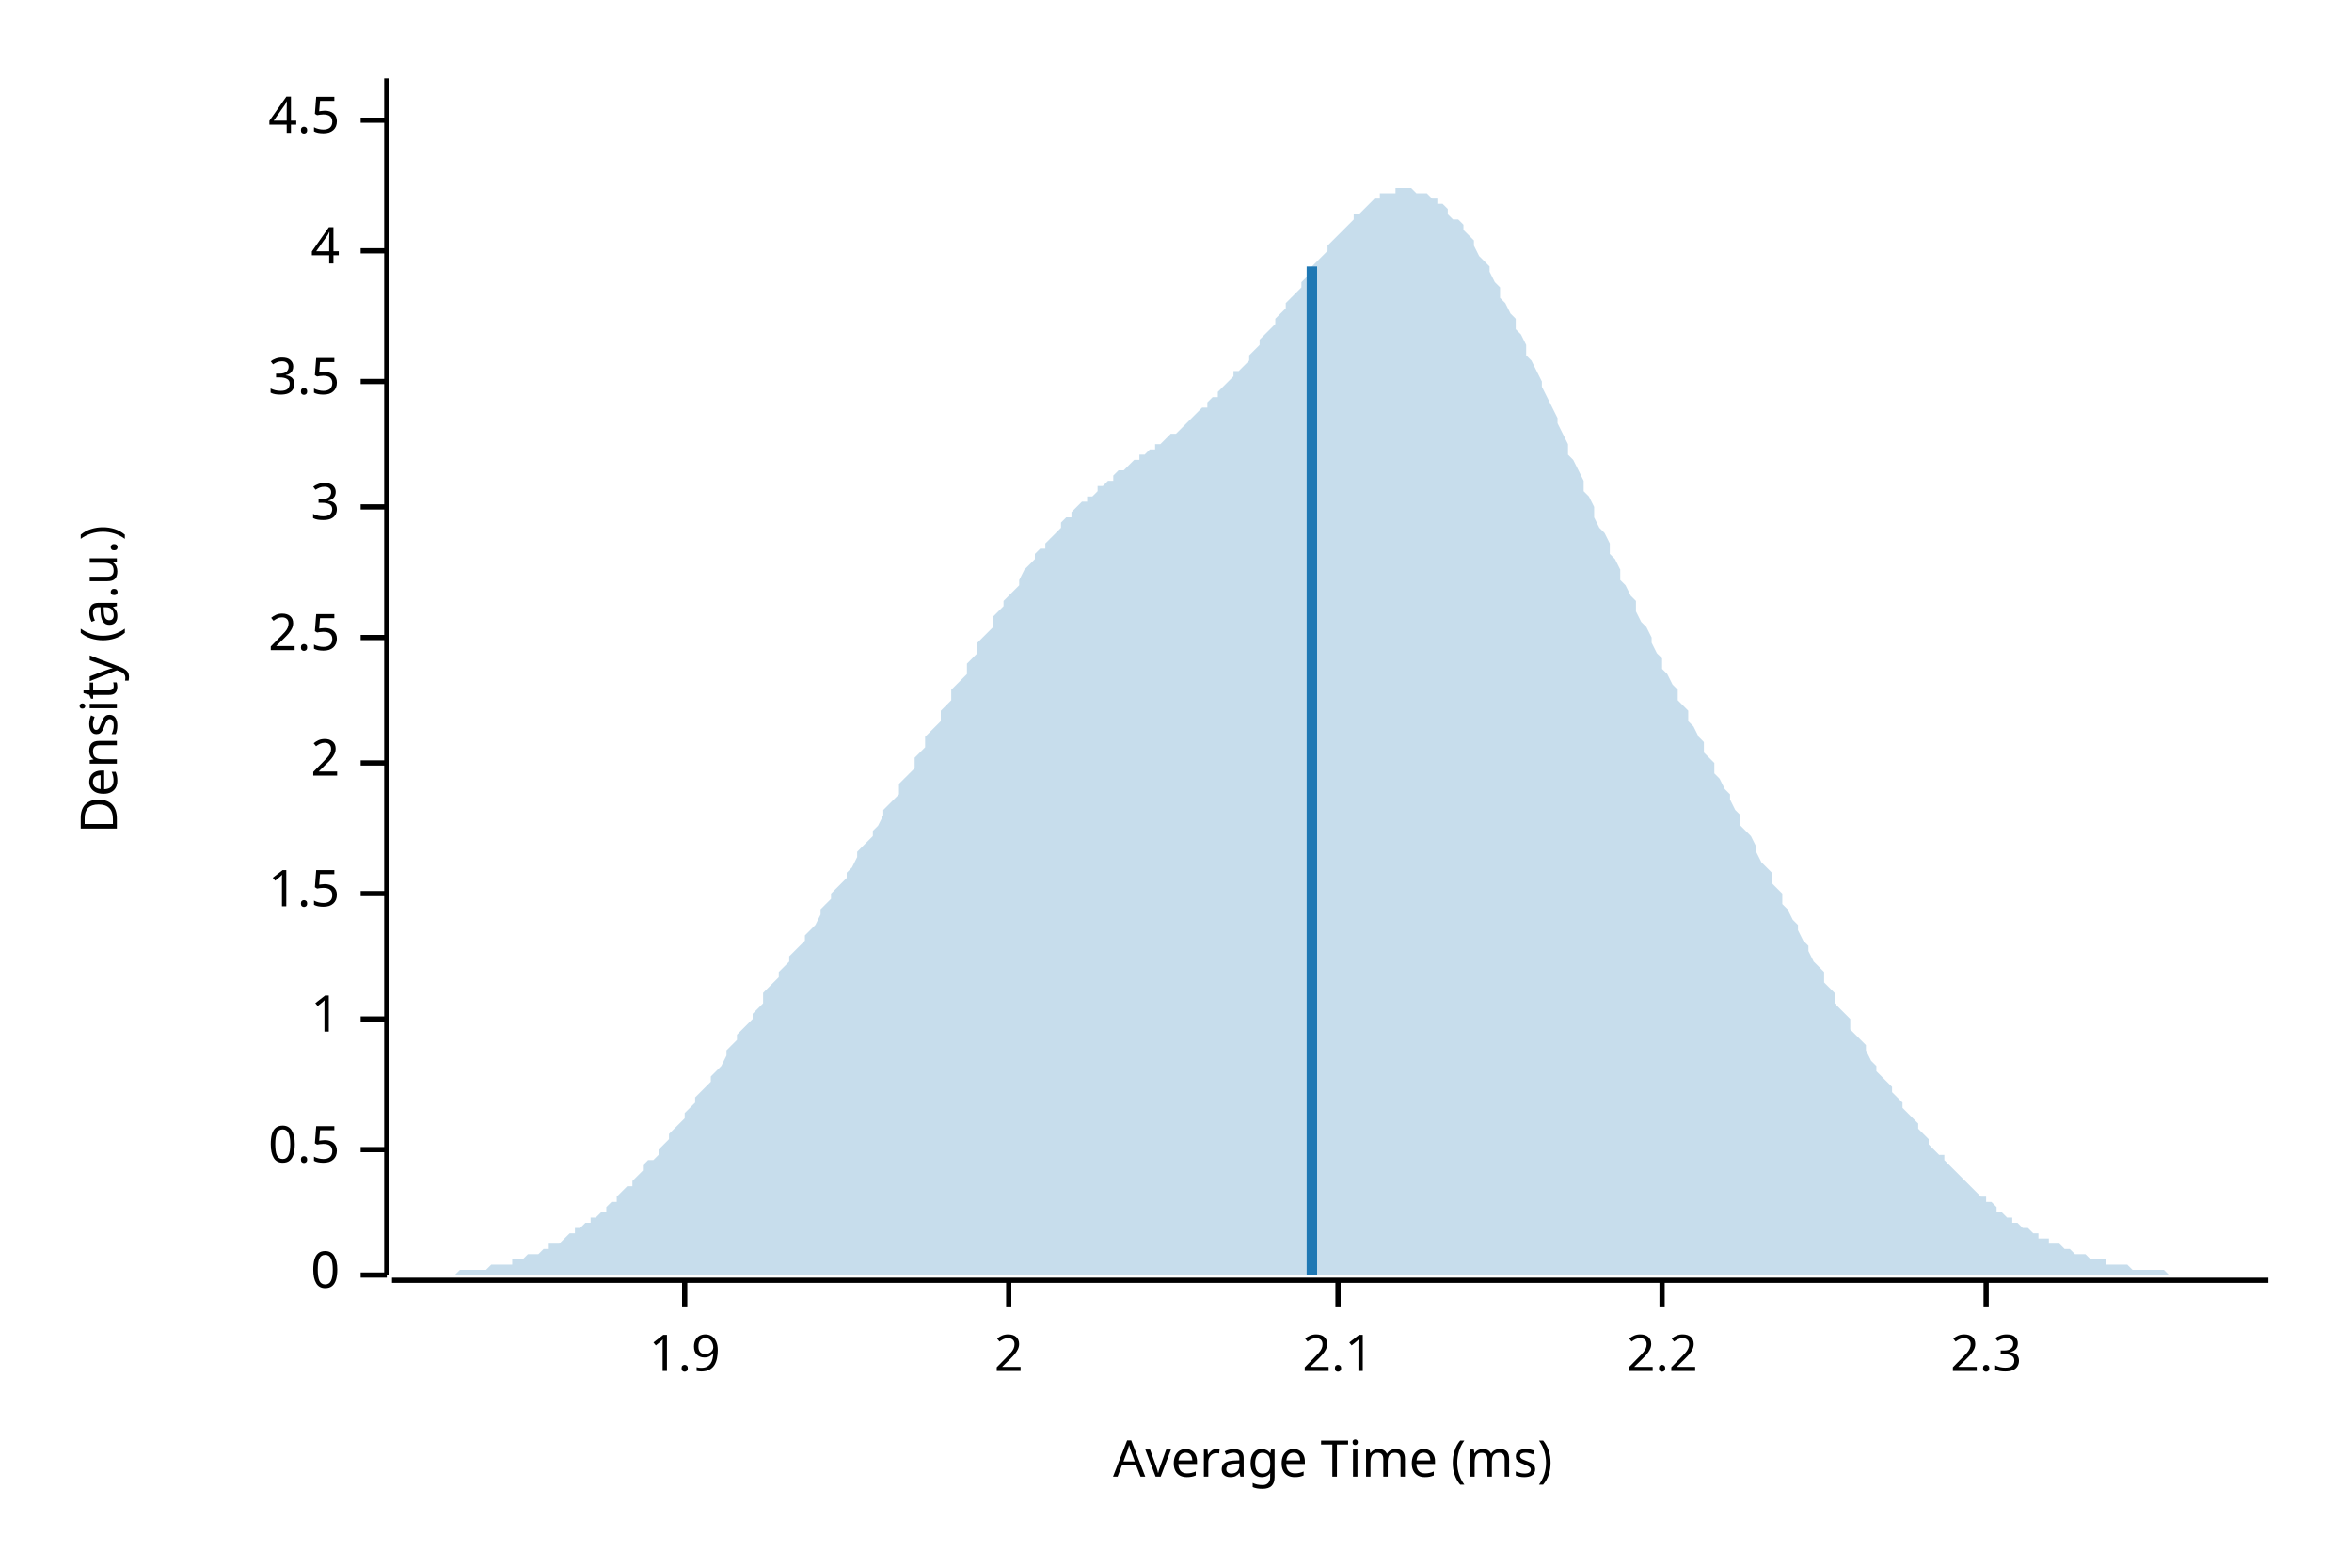
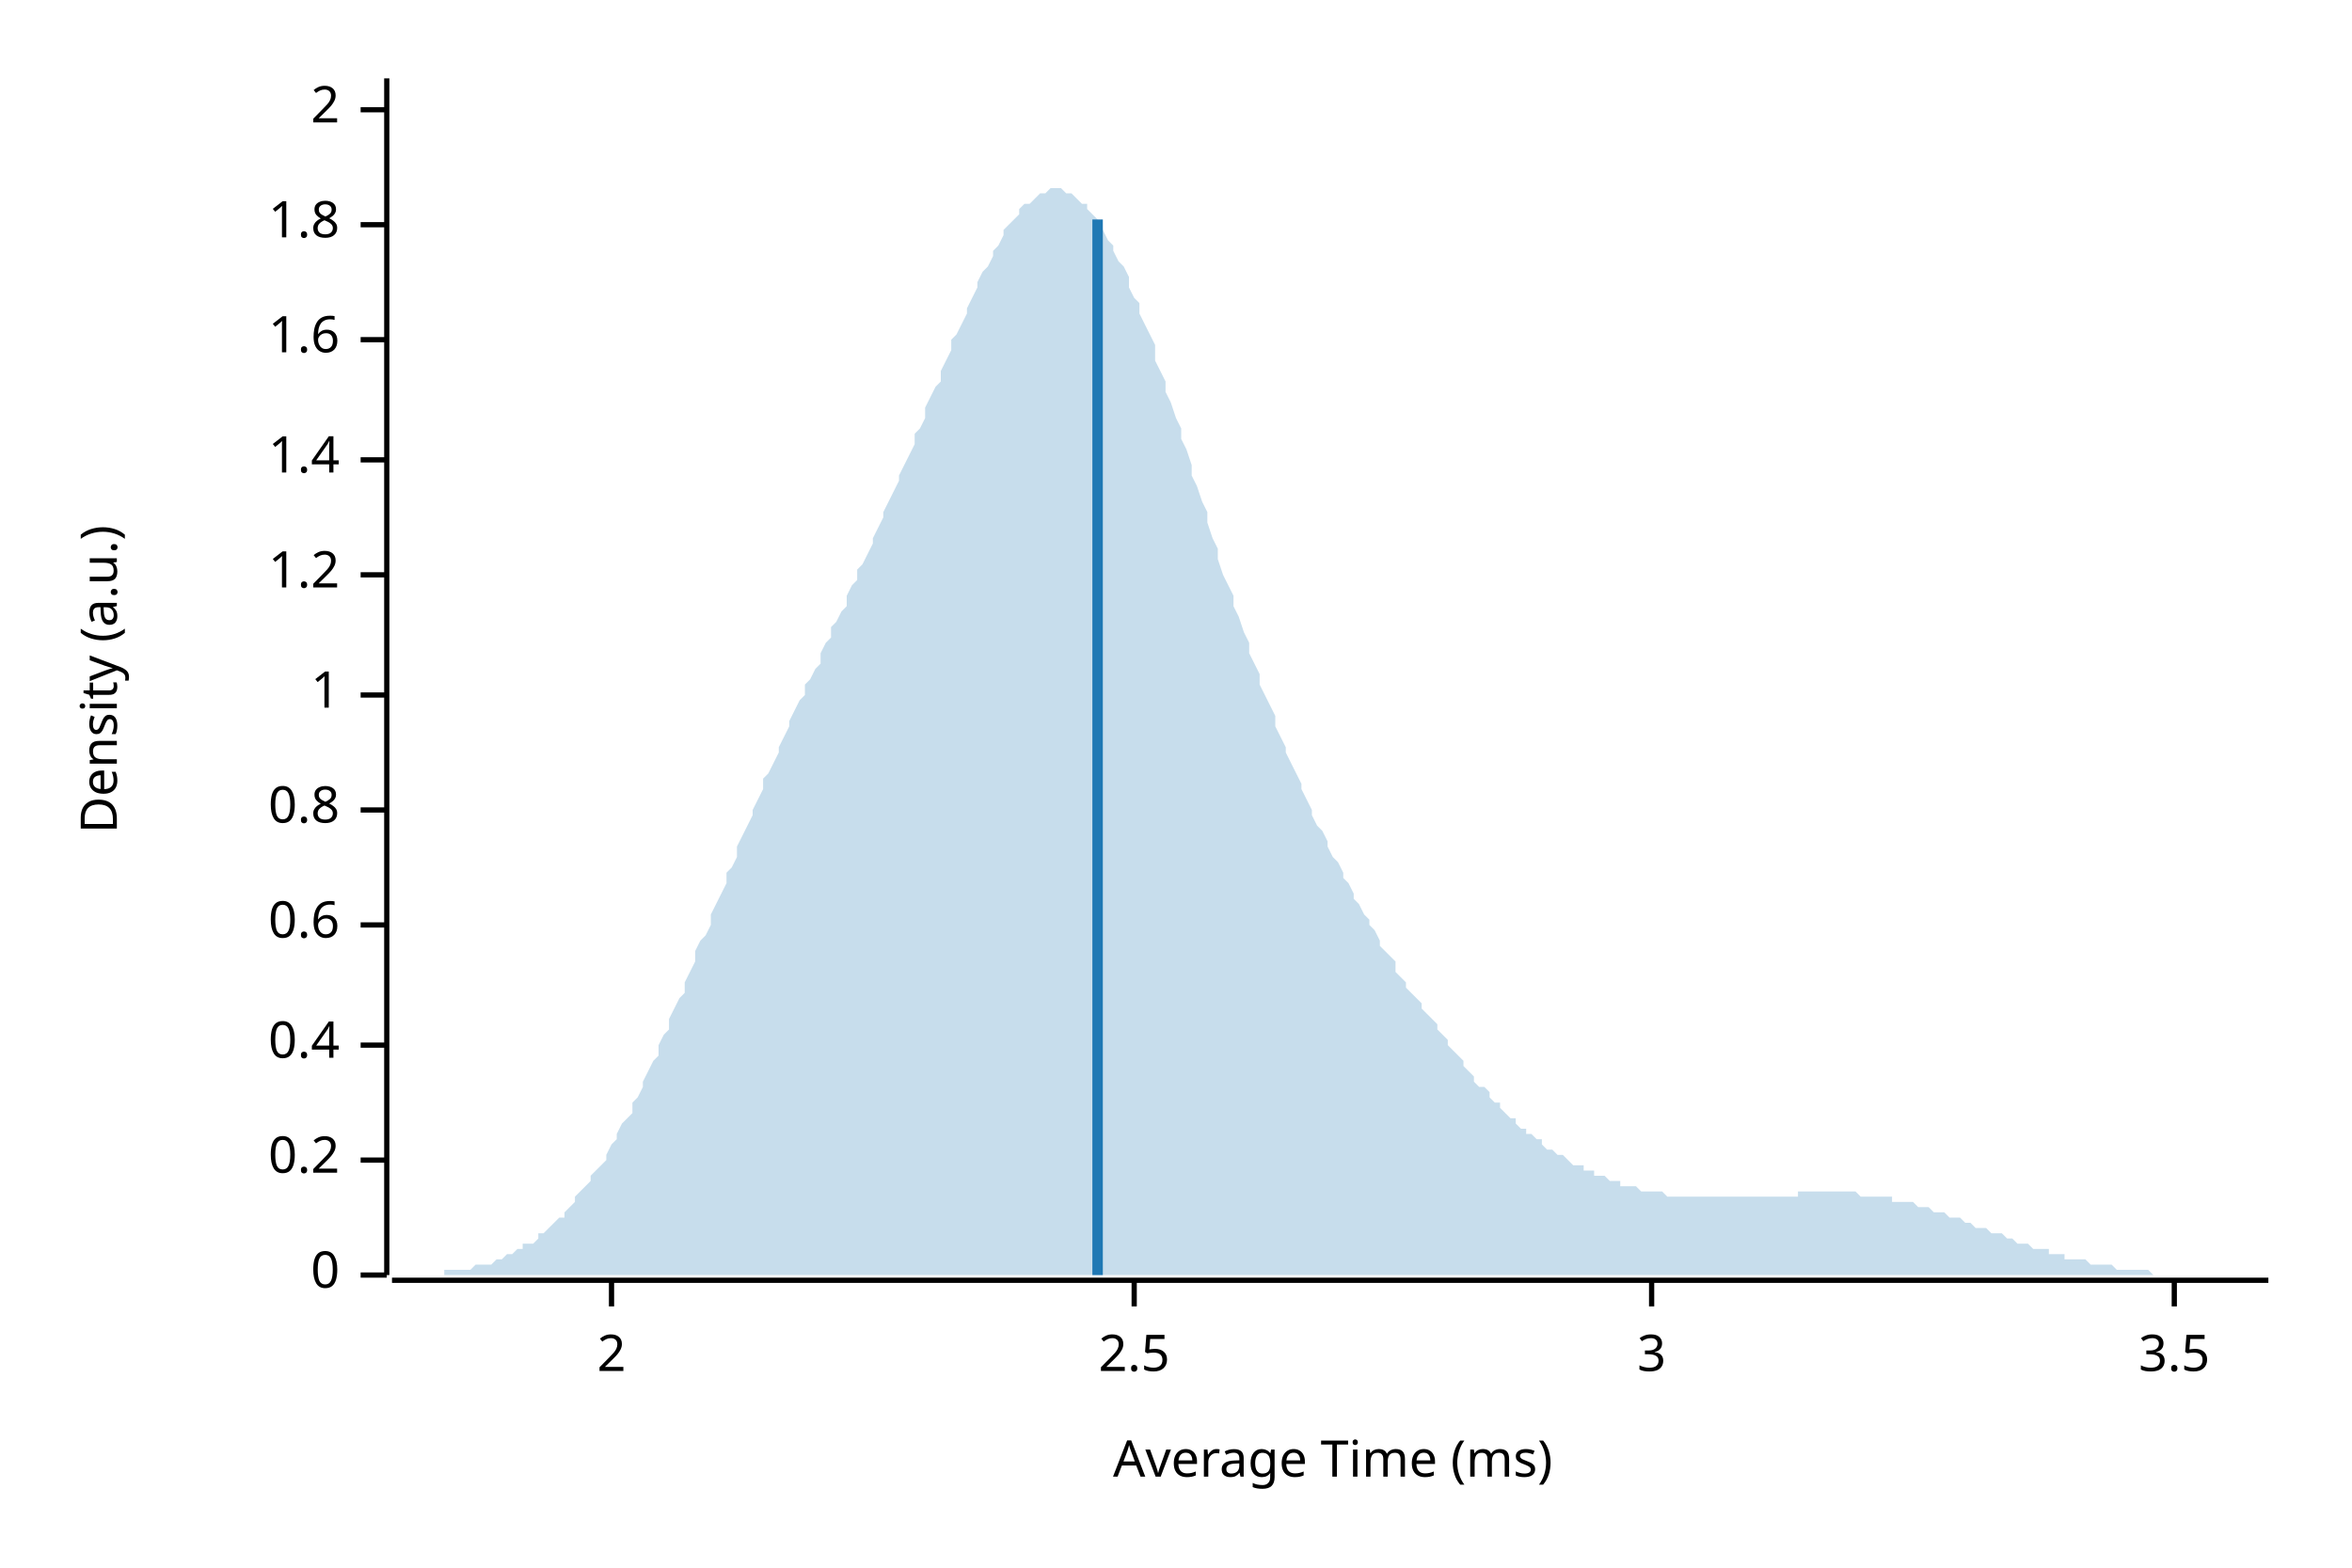
<svg xmlns="http://www.w3.org/2000/svg" width="450" height="300" viewBox="0 0 450 300">
  <text x="15" y="130" dy="0.76em" text-anchor="middle" font-family="sans-serif" font-size="9.677" opacity="1" fill="#000000" transform="rotate(270, 15, 130)">
Density (a.u.)
</text>
  <text x="255" y="285" dy="-0.5ex" text-anchor="middle" font-family="sans-serif" font-size="9.677" opacity="1" fill="#000000">
Average Time (ms)
</text>
  <polyline fill="none" opacity="1" stroke="#000000" stroke-width="1" points="74,15 74,244 " />
  <text x="65" y="244" dy="0.5ex" text-anchor="end" font-family="sans-serif" font-size="9.677" opacity="1" fill="#000000">
0
</text>
  <polyline fill="none" opacity="1" stroke="#000000" stroke-width="1" points="69,244 74,244 " />
-   <text x="65" y="220" dy="0.5ex" text-anchor="end" font-family="sans-serif" font-size="9.677" opacity="1" fill="#000000">
- 0.5
+   <text x="65" y="222" dy="0.5ex" text-anchor="end" font-family="sans-serif" font-size="9.677" opacity="1" fill="#000000">
+ 0.2
</text>
-   <polyline fill="none" opacity="1" stroke="#000000" stroke-width="1" points="69,220 74,220 " />
-   <text x="65" y="195" dy="0.5ex" text-anchor="end" font-family="sans-serif" font-size="9.677" opacity="1" fill="#000000">
+   <polyline fill="none" opacity="1" stroke="#000000" stroke-width="1" points="69,222 74,222 " />
+   <text x="65" y="200" dy="0.5ex" text-anchor="end" font-family="sans-serif" font-size="9.677" opacity="1" fill="#000000">
+ 0.4
+ </text>
+   <polyline fill="none" opacity="1" stroke="#000000" stroke-width="1" points="69,200 74,200 " />
+   <text x="65" y="177" dy="0.5ex" text-anchor="end" font-family="sans-serif" font-size="9.677" opacity="1" fill="#000000">
+ 0.6
+ </text>
+   <polyline fill="none" opacity="1" stroke="#000000" stroke-width="1" points="69,177 74,177 " />
+   <text x="65" y="155" dy="0.5ex" text-anchor="end" font-family="sans-serif" font-size="9.677" opacity="1" fill="#000000">
+ 0.8
+ </text>
+   <polyline fill="none" opacity="1" stroke="#000000" stroke-width="1" points="69,155 74,155 " />
+   <text x="65" y="133" dy="0.5ex" text-anchor="end" font-family="sans-serif" font-size="9.677" opacity="1" fill="#000000">
1
</text>
-   <polyline fill="none" opacity="1" stroke="#000000" stroke-width="1" points="69,195 74,195 " />
-   <text x="65" y="171" dy="0.5ex" text-anchor="end" font-family="sans-serif" font-size="9.677" opacity="1" fill="#000000">
- 1.5
+   <polyline fill="none" opacity="1" stroke="#000000" stroke-width="1" points="69,133 74,133 " />
+   <text x="65" y="110" dy="0.5ex" text-anchor="end" font-family="sans-serif" font-size="9.677" opacity="1" fill="#000000">
+ 1.2
</text>
-   <polyline fill="none" opacity="1" stroke="#000000" stroke-width="1" points="69,171 74,171 " />
-   <text x="65" y="146" dy="0.5ex" text-anchor="end" font-family="sans-serif" font-size="9.677" opacity="1" fill="#000000">
+   <polyline fill="none" opacity="1" stroke="#000000" stroke-width="1" points="69,110 74,110 " />
+   <text x="65" y="88" dy="0.5ex" text-anchor="end" font-family="sans-serif" font-size="9.677" opacity="1" fill="#000000">
+ 1.4
+ </text>
+   <polyline fill="none" opacity="1" stroke="#000000" stroke-width="1" points="69,88 74,88 " />
+   <text x="65" y="65" dy="0.5ex" text-anchor="end" font-family="sans-serif" font-size="9.677" opacity="1" fill="#000000">
+ 1.6
+ </text>
+   <polyline fill="none" opacity="1" stroke="#000000" stroke-width="1" points="69,65 74,65 " />
+   <text x="65" y="43" dy="0.5ex" text-anchor="end" font-family="sans-serif" font-size="9.677" opacity="1" fill="#000000">
+ 1.8
+ </text>
+   <polyline fill="none" opacity="1" stroke="#000000" stroke-width="1" points="69,43 74,43 " />
+   <text x="65" y="21" dy="0.5ex" text-anchor="end" font-family="sans-serif" font-size="9.677" opacity="1" fill="#000000">
2
</text>
-   <polyline fill="none" opacity="1" stroke="#000000" stroke-width="1" points="69,146 74,146 " />
-   <text x="65" y="122" dy="0.5ex" text-anchor="end" font-family="sans-serif" font-size="9.677" opacity="1" fill="#000000">
+   <polyline fill="none" opacity="1" stroke="#000000" stroke-width="1" points="69,21 74,21 " />
+   <polyline fill="none" opacity="1" stroke="#000000" stroke-width="1" points="75,245 434,245 " />
+   <text x="117" y="255" dy="0.76em" text-anchor="middle" font-family="sans-serif" font-size="9.677" opacity="1" fill="#000000">
+ 2
+ </text>
+   <polyline fill="none" opacity="1" stroke="#000000" stroke-width="1" points="117,245 117,250 " />
+   <text x="217" y="255" dy="0.76em" text-anchor="middle" font-family="sans-serif" font-size="9.677" opacity="1" fill="#000000">
2.5
</text>
-   <polyline fill="none" opacity="1" stroke="#000000" stroke-width="1" points="69,122 74,122 " />
-   <text x="65" y="97" dy="0.5ex" text-anchor="end" font-family="sans-serif" font-size="9.677" opacity="1" fill="#000000">
+   <polyline fill="none" opacity="1" stroke="#000000" stroke-width="1" points="217,245 217,250 " />
+   <text x="316" y="255" dy="0.76em" text-anchor="middle" font-family="sans-serif" font-size="9.677" opacity="1" fill="#000000">
3
</text>
-   <polyline fill="none" opacity="1" stroke="#000000" stroke-width="1" points="69,97 74,97 " />
-   <text x="65" y="73" dy="0.5ex" text-anchor="end" font-family="sans-serif" font-size="9.677" opacity="1" fill="#000000">
+   <polyline fill="none" opacity="1" stroke="#000000" stroke-width="1" points="316,245 316,250 " />
+   <text x="416" y="255" dy="0.76em" text-anchor="middle" font-family="sans-serif" font-size="9.677" opacity="1" fill="#000000">
3.5
</text>
-   <polyline fill="none" opacity="1" stroke="#000000" stroke-width="1" points="69,73 74,73 " />
-   <text x="65" y="48" dy="0.5ex" text-anchor="end" font-family="sans-serif" font-size="9.677" opacity="1" fill="#000000">
- 4
- </text>
-   <polyline fill="none" opacity="1" stroke="#000000" stroke-width="1" points="69,48 74,48 " />
-   <text x="65" y="23" dy="0.5ex" text-anchor="end" font-family="sans-serif" font-size="9.677" opacity="1" fill="#000000">
- 4.5
- </text>
-   <polyline fill="none" opacity="1" stroke="#000000" stroke-width="1" points="69,23 74,23 " />
-   <polyline fill="none" opacity="1" stroke="#000000" stroke-width="1" points="75,245 434,245 " />
-   <text x="131" y="255" dy="0.76em" text-anchor="middle" font-family="sans-serif" font-size="9.677" opacity="1" fill="#000000">
- 1.9
- </text>
-   <polyline fill="none" opacity="1" stroke="#000000" stroke-width="1" points="131,245 131,250 " />
-   <text x="193" y="255" dy="0.76em" text-anchor="middle" font-family="sans-serif" font-size="9.677" opacity="1" fill="#000000">
- 2
- </text>
-   <polyline fill="none" opacity="1" stroke="#000000" stroke-width="1" points="193,245 193,250 " />
-   <text x="256" y="255" dy="0.76em" text-anchor="middle" font-family="sans-serif" font-size="9.677" opacity="1" fill="#000000">
- 2.1
- </text>
-   <polyline fill="none" opacity="1" stroke="#000000" stroke-width="1" points="256,245 256,250 " />
-   <text x="318" y="255" dy="0.76em" text-anchor="middle" font-family="sans-serif" font-size="9.677" opacity="1" fill="#000000">
- 2.2
- </text>
-   <polyline fill="none" opacity="1" stroke="#000000" stroke-width="1" points="318,245 318,250 " />
-   <text x="380" y="255" dy="0.76em" text-anchor="middle" font-family="sans-serif" font-size="9.677" opacity="1" fill="#000000">
- 2.3
- </text>
-   <polyline fill="none" opacity="1" stroke="#000000" stroke-width="1" points="380,245 380,250 " />
-   <polygon opacity="0.25" fill="#1F78B4" points="75,244 75,244 76,244 77,244 77,244 78,244 79,244 80,244 80,244 81,244 82,244 82,244 83,244 84,244 85,244 85,244 86,244 87,244 87,244 88,243 89,243 90,243 90,243 91,243 92,243 92,243 93,243 94,242 95,242 95,242 96,242 97,242 98,242 98,241 99,241 100,241 100,241 101,240 102,240 103,240 103,240 104,239 105,239 105,238 106,238 107,238 108,237 108,237 109,236 110,236 110,235 111,235 112,234 113,234 113,233 114,233 115,232 116,232 116,231 117,230 118,230 118,229 119,228 120,227 121,227 121,226 122,225 123,224 123,223 124,222 125,222 126,221 126,220 127,219 128,218 128,217 129,216 130,215 131,214 131,213 132,212 133,211 133,210 134,209 135,208 136,207 136,206 137,205 138,204 139,202 139,201 140,200 141,199 141,198 142,197 143,196 144,195 144,194 145,193 146,192 146,190 147,189 148,188 149,187 149,186 150,185 151,184 151,183 152,182 153,181 154,180 154,179 155,178 156,177 157,175 157,174 158,173 159,172 159,171 160,170 161,169 162,168 162,167 163,166 164,164 164,163 165,162 166,161 167,160 167,159 168,158 169,156 169,155 170,154 171,153 172,152 172,150 173,149 174,148 175,147 175,145 176,144 177,143 177,141 178,140 179,139 180,138 180,136 181,135 182,134 182,132 183,131 184,130 185,129 185,127 186,126 187,125 187,123 188,122 189,121 190,120 190,118 191,117 192,116 192,115 193,114 194,113 195,112 195,111 196,109 197,108 198,107 198,106 199,105 200,105 200,104 201,103 202,102 203,101 203,100 204,99 205,99 205,98 206,97 207,96 208,96 208,95 209,95 210,94 210,93 211,93 212,92 213,92 213,91 214,90 215,90 216,89 216,89 217,88 218,88 218,87 219,87 220,86 221,86 221,85 222,85 223,84 223,84 224,83 225,83 226,82 226,82 227,81 228,80 228,80 229,79 230,78 231,78 231,77 232,76 233,76 233,75 234,74 235,73 236,72 236,71 237,71 238,70 239,69 239,68 240,67 241,66 241,65 242,64 243,63 244,62 244,61 245,60 246,59 246,58 247,57 248,56 249,55 249,54 250,53 251,52 251,51 252,50 253,49 254,48 254,47 255,46 256,45 257,44 257,44 258,43 259,42 259,41 260,41 261,40 262,39 262,39 263,38 264,38 264,37 265,37 266,37 267,37 267,36 268,36 269,36 269,36 270,36 271,37 272,37 272,37 273,37 274,38 275,38 275,39 276,39 277,40 277,41 278,42 279,42 280,43 280,44 281,45 282,46 282,47 283,49 284,50 285,51 285,52 286,54 287,55 287,57 288,58 289,60 290,61 290,63 291,64 292,66 292,68 293,69 294,71 295,73 295,74 296,76 297,78 298,80 298,81 299,83 300,85 300,87 301,88 302,90 303,92 303,94 304,95 305,97 305,99 306,101 307,102 308,104 308,106 309,107 310,109 310,111 311,112 312,114 313,115 313,117 314,119 315,120 316,122 316,123 317,125 318,126 318,128 319,129 320,131 321,132 321,134 322,135 323,136 323,138 324,139 325,141 326,142 326,144 327,145 328,146 328,148 329,149 330,151 331,152 331,153 332,155 333,156 333,158 334,159 335,160 336,162 336,163 337,165 338,166 339,167 339,169 340,170 341,171 341,173 342,174 343,176 344,177 344,178 345,180 346,181 346,182 347,184 348,185 349,186 349,188 350,189 351,190 351,192 352,193 353,194 354,195 354,197 355,198 356,199 357,200 357,201 358,203 359,204 359,205 360,206 361,207 362,208 362,209 363,210 364,211 364,212 365,213 366,214 367,215 367,216 368,217 369,218 369,219 370,220 371,221 372,221 372,222 373,223 374,224 375,225 375,225 376,226 377,227 377,227 378,228 379,229 380,229 380,230 381,230 382,231 382,232 383,232 384,233 385,233 385,234 386,234 387,235 387,235 388,235 389,236 390,236 390,237 391,237 392,237 392,238 393,238 394,238 395,239 395,239 396,239 397,240 398,240 398,240 399,240 400,241 400,241 401,241 402,241 403,241 403,242 404,242 405,242 405,242 406,242 407,242 408,243 408,243 409,243 410,243 410,243 411,243 412,243 413,243 413,243 414,243 415,244 416,244 416,244 417,244 418,244 418,244 419,244 420,244 421,244 421,244 422,244 423,244 423,244 424,244 425,244 426,244 426,244 427,244 428,244 428,244 429,244 430,244 431,244 431,244 432,244 433,244 434,244 434,244 75,244 " />
-   <polyline fill="none" opacity="1" stroke="#1F78B4" stroke-width="2" points="251,244 251,51 " />
+   <polyline fill="none" opacity="1" stroke="#000000" stroke-width="1" points="416,245 416,250 " />
+   <polygon opacity="0.25" fill="#1F78B4" points="75,244 75,244 76,244 77,244 77,244 78,244 79,244 80,244 80,244 81,244 82,244 82,244 83,244 84,244 85,244 85,243 86,243 87,243 87,243 88,243 89,243 90,243 90,243 91,242 92,242 92,242 93,242 94,242 95,241 95,241 96,241 97,240 98,240 98,240 99,239 100,239 100,238 101,238 102,238 103,237 103,236 104,236 105,235 105,235 106,234 107,233 108,233 108,232 109,231 110,230 110,229 111,228 112,227 113,226 113,225 114,224 115,223 116,222 116,221 117,219 118,218 118,217 119,215 120,214 121,213 121,211 122,210 123,208 123,207 124,205 125,203 126,202 126,200 127,198 128,197 128,195 129,193 130,191 131,190 131,188 132,186 133,184 133,182 134,180 135,179 136,177 136,175 137,173 138,171 139,169 139,167 140,166 141,164 141,162 142,160 143,158 144,156 144,155 145,153 146,151 146,149 147,148 148,146 149,144 149,143 150,141 151,139 151,138 152,136 153,134 154,133 154,131 155,130 156,128 157,127 157,125 158,123 159,122 159,120 160,119 161,117 162,116 162,114 163,112 164,111 164,109 165,108 166,106 167,104 167,103 168,101 169,99 169,98 170,96 171,94 172,92 172,91 173,89 174,87 175,85 175,83 176,82 177,80 177,78 178,76 179,74 180,73 180,71 181,69 182,67 182,65 183,64 184,62 185,60 185,59 186,57 187,55 187,54 188,52 189,51 190,49 190,48 191,47 192,45 192,44 193,43 194,42 195,41 195,40 196,39 197,39 198,38 198,38 199,37 200,37 200,37 201,36 202,36 203,36 203,36 204,37 205,37 205,37 206,38 207,39 208,39 208,40 209,41 210,42 210,43 211,44 212,46 213,47 213,48 214,50 215,51 216,53 216,55 217,57 218,58 218,60 219,62 220,64 221,66 221,69 222,71 223,73 223,75 224,77 225,80 226,82 226,84 227,86 228,89 228,91 229,93 230,96 231,98 231,100 232,103 233,105 233,107 234,110 235,112 236,114 236,116 237,118 238,121 239,123 239,125 240,127 241,129 241,131 242,133 243,135 244,137 244,139 245,141 246,143 246,144 247,146 248,148 249,150 249,151 250,153 251,155 251,156 252,158 253,159 254,161 254,162 255,164 256,165 257,167 257,168 258,169 259,171 259,172 260,173 261,175 262,176 262,177 263,178 264,180 264,181 265,182 266,183 267,184 267,186 268,187 269,188 269,189 270,190 271,191 272,192 272,193 273,194 274,195 275,196 275,197 276,198 277,199 277,200 278,201 279,202 280,203 280,204 281,205 282,206 282,207 283,208 284,208 285,209 285,210 286,211 287,211 287,212 288,213 289,214 290,214 290,215 291,216 292,216 292,217 293,217 294,218 295,218 295,219 296,220 297,220 298,221 298,221 299,221 300,222 300,222 301,223 302,223 303,223 303,224 304,224 305,224 305,225 306,225 307,225 308,226 308,226 309,226 310,226 310,227 311,227 312,227 313,227 313,227 314,228 315,228 316,228 316,228 317,228 318,228 318,228 319,229 320,229 321,229 321,229 322,229 323,229 323,229 324,229 325,229 326,229 326,229 327,229 328,229 328,229 329,229 330,229 331,229 331,229 332,229 333,229 333,229 334,229 335,229 336,229 336,229 337,229 338,229 339,229 339,229 340,229 341,229 341,229 342,229 343,229 344,229 344,228 345,228 346,228 346,228 347,228 348,228 349,228 349,228 350,228 351,228 351,228 352,228 353,228 354,228 354,228 355,228 356,229 357,229 357,229 358,229 359,229 359,229 360,229 361,229 362,229 362,230 363,230 364,230 364,230 365,230 366,230 367,231 367,231 368,231 369,231 369,231 370,232 371,232 372,232 372,232 373,233 374,233 375,233 375,233 376,234 377,234 377,234 378,235 379,235 380,235 380,235 381,236 382,236 382,236 383,236 384,237 385,237 385,237 386,238 387,238 387,238 388,238 389,239 390,239 390,239 391,239 392,239 392,240 393,240 394,240 395,240 395,241 396,241 397,241 398,241 398,241 399,241 400,242 400,242 401,242 402,242 403,242 403,242 404,242 405,243 405,243 406,243 407,243 408,243 408,243 409,243 410,243 410,243 411,243 412,244 413,244 413,244 414,244 415,244 416,244 416,244 417,244 418,244 418,244 419,244 420,244 421,244 421,244 422,244 423,244 423,244 424,244 425,244 426,244 426,244 427,244 428,244 428,244 429,244 430,244 431,244 431,244 432,244 433,244 434,244 434,244 75,244 " />
+   <polyline fill="none" opacity="1" stroke="#1F78B4" stroke-width="2" points="210,244 210,42 " />
</svg>
